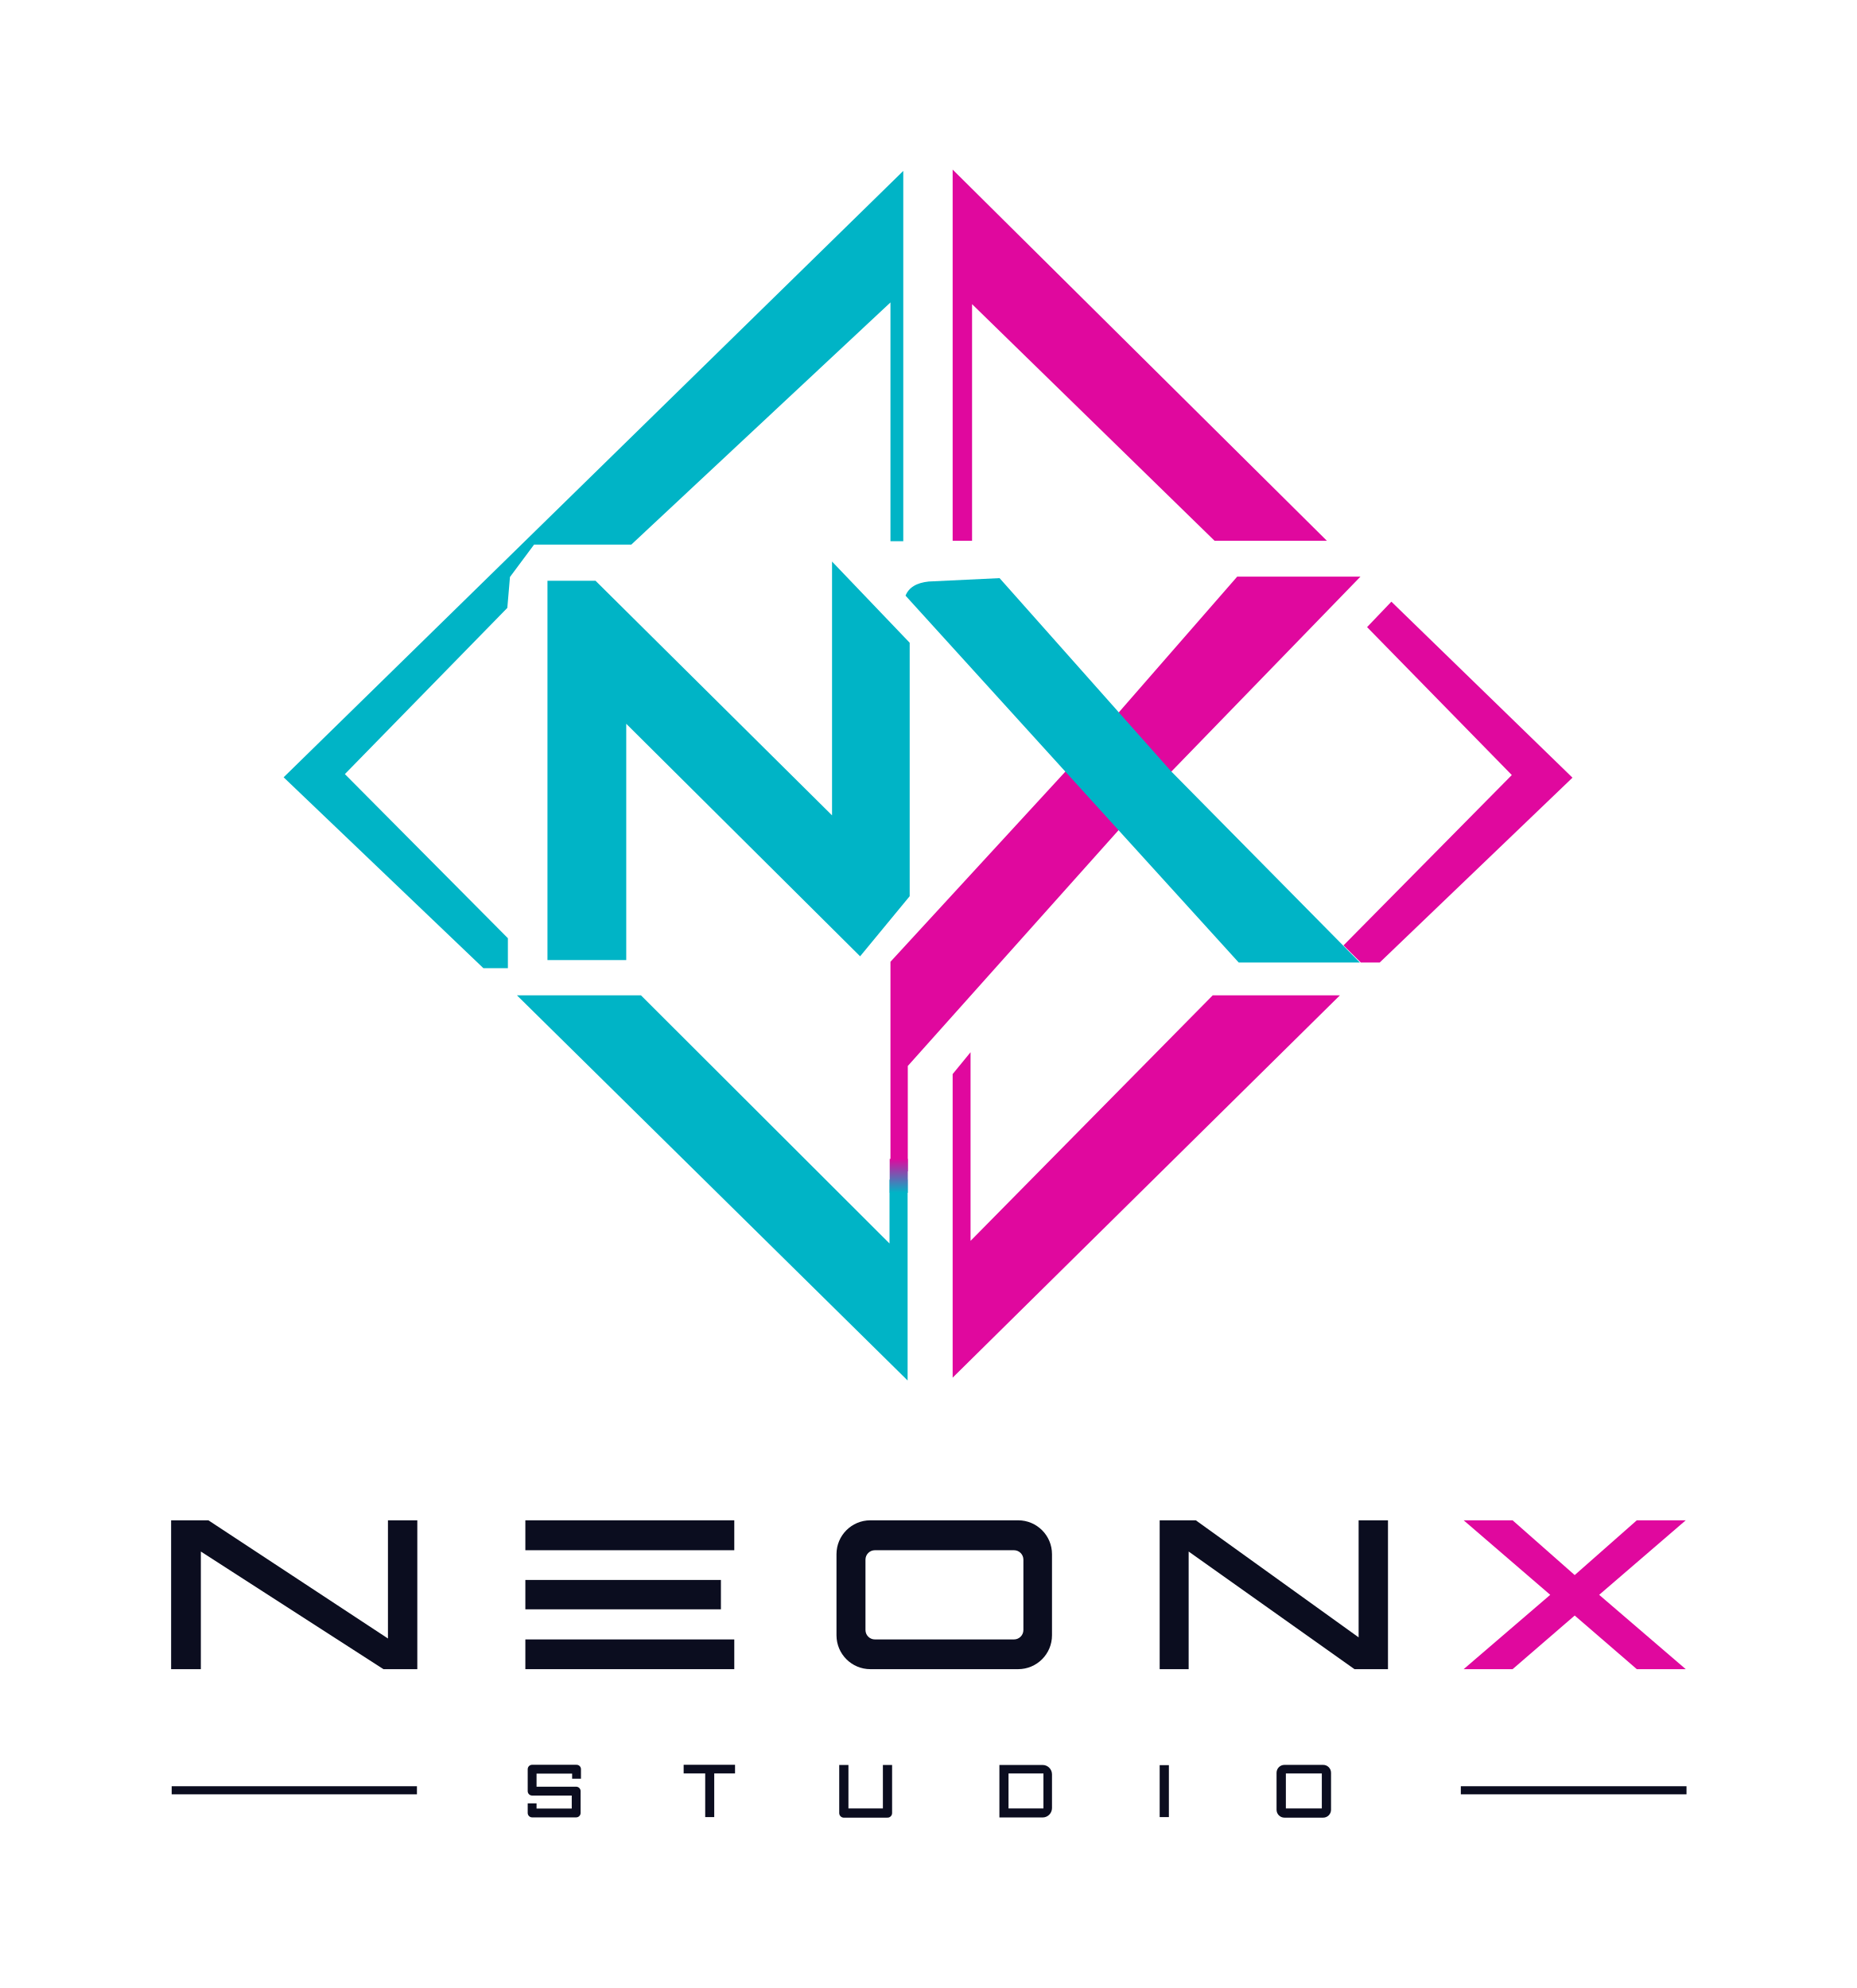
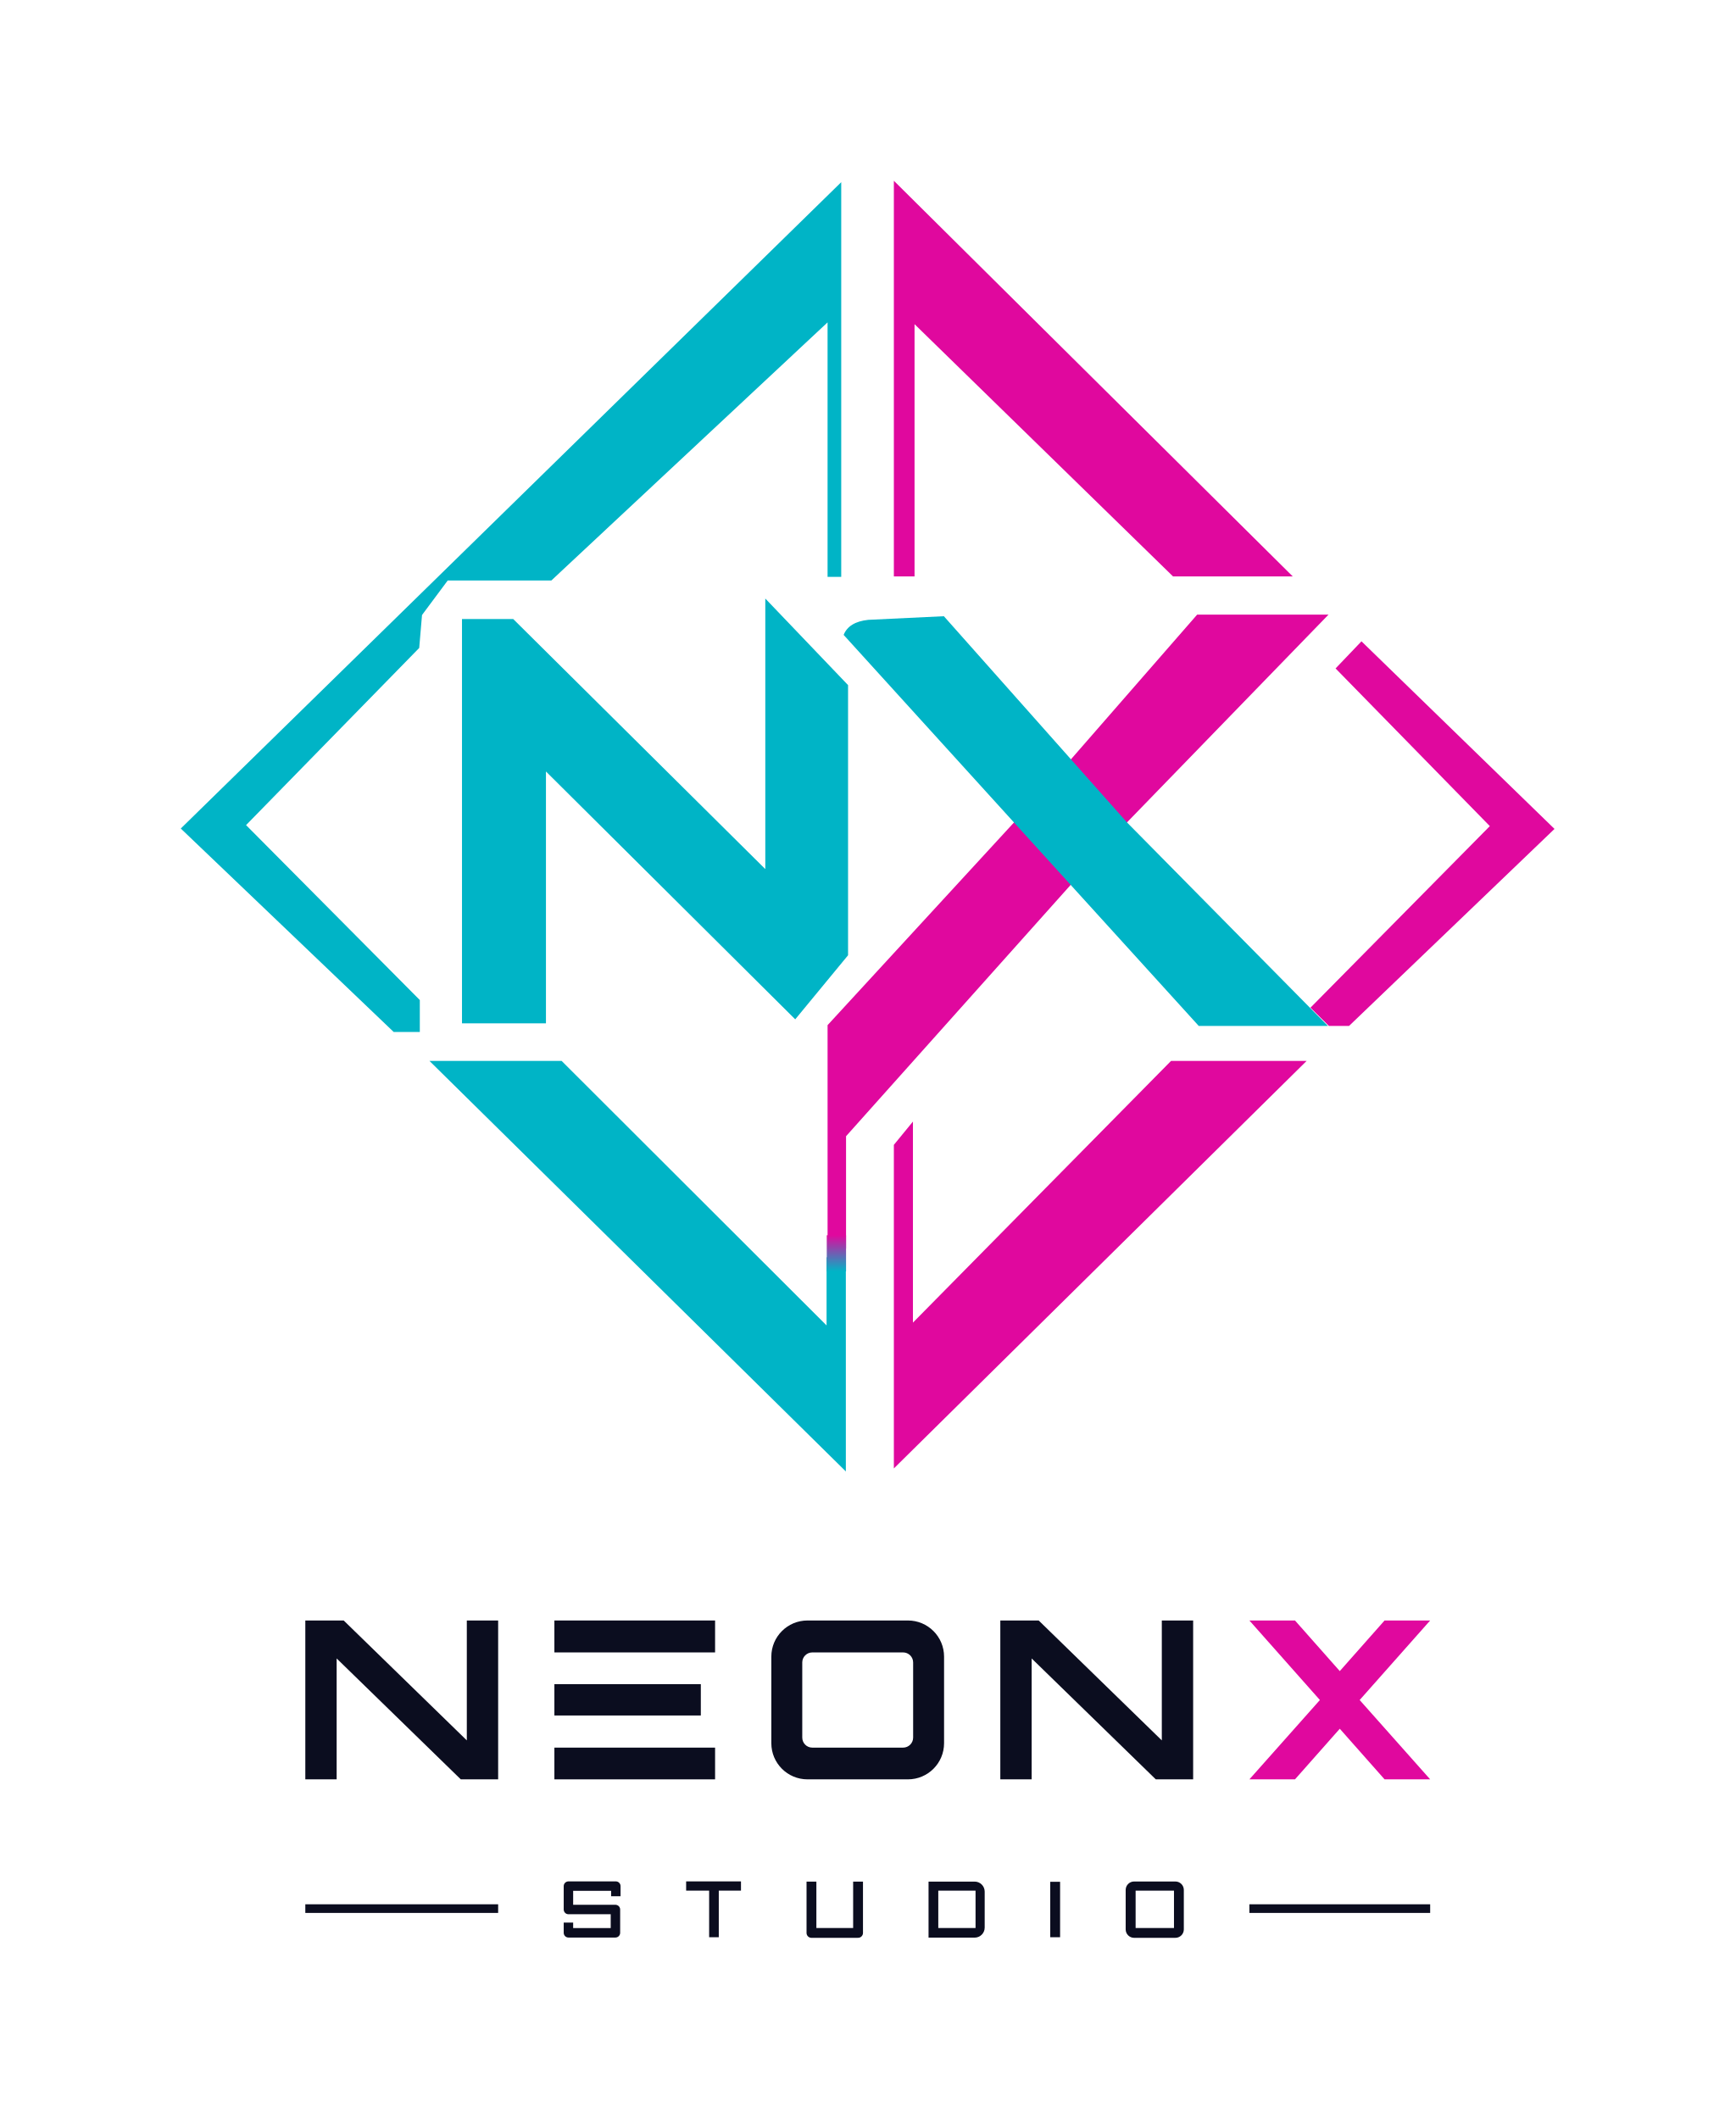
- <svg xmlns="http://www.w3.org/2000/svg" width="985" height="1055" viewBox="0 0 985 1055">
+ <svg xmlns="http://www.w3.org/2000/svg" width="864" height="1055" viewBox="0 0 864 1055">
  <defs>
    <linearGradient id="seam" x1="0" y1="686" x2="0" y2="704" gradientUnits="userSpaceOnUse">
      <stop offset="0" stop-color="#E0089E" />
      <stop offset="1" stop-color="#00B4C6" />
    </linearGradient>
  </defs>
-   <g transform="translate(150.50 90.00) scale(1) translate(-285 -161)">
+   <g transform="translate(90.00 90.00) scale(1) translate(-285 -161)">
    <g fill="#E0089E">
      <path d="M640 161V358H650.3V232.4L779 358H838.6Z" />
      <path d="M872.8 390.3L968.9 483.7L866.6 581.8H856.6L847.4 572.7L936.7 482.3L859.9 403.8Z" />
      <path d="M778 599.2L649.5 729.5V629.4L640 641V802.1L845.5 599.2Z" />
      <path d="M791 377L728.2 449L699.7 480.6L607 581.4V692.6H616.2V636.7L728 511.6L756.5 480L856.4 377Z" />
    </g>
    <g fill="#00B4C6">
      <path d="M613.8 161.7L285 483.5L391 584.8H404V568.9L317.5 481.8L403.7 393.6L405.1 377.2L417.9 360H469.5L607 231.5V358.2H613.8Z" />
      <path d="M408.8 599.2L616.1 803.6V697H606.5V730.9L474.6 599.2Z" />
      <path d="M425 379.2H450.5L576 503.7V369L617.2 412.1V546.6L590.9 578.5L466.8 455.1V580.5H425Z" />
      <path d="M664.9 377.8L627.3 379.6Q617.6 380.6 615 387.1L791.8 581.8H856.1L756.1 480.5Z" />
    </g>
    <rect x="606.6" y="686" width="9.6" height="18" fill="url(#seam)" />
  </g>
-   <g transform="translate(90.00 806.00) scale(0.99876) translate(-223 -876)">
+   <g transform="translate(152.00 806.00) scale(1) translate(-347 -876)">
    <g fill="#0B0D1F">
-       <path d="M223.8 876.8H243.6L339 939.6V876.8H354.6V955.9H336.6L239.6 893.4V955.9H223.8Z" />
-       <path d="M412 876.8H523V892.7H412ZM412 908.5H515.9V924.1H412ZM412 940.1H523V955.9H412Z" />
-       <path fill-rule="evenodd" d="M595.3 876.8H673.8A18 18 0 0 1 691.8 894.8V937.9A18 18 0 0 1 673.8 955.9H595.3A18 18 0 0 1 577.3 937.9V894.8A18 18 0 0 1 595.3 876.8ZM597.7 892.7A5 5 0 0 0 592.7 897.7V935.1A5 5 0 0 0 597.7 940.1H671.6A5 5 0 0 0 676.6 935.1V897.7A5 5 0 0 0 671.6 892.7Z" />
-       <path d="M749 876.8H768.2L854.7 939V876.8H870.3V955.9H852.5L764.4 893.4V955.9H749Z" />
-       <path fill="#E0089E" d="M910.5 876.8L956.5 916.4L910.5 955.9H936.5L969.5 927.4L1002.5 955.9H1028.5L982.5 916.4L1028.5 876.8H1002.5L969.5 905.9L936.5 876.8Z" />
-       <rect x="224.1" y="1018.1" width="130.3" height="4.3" />
-       <rect x="909" y="1018.1" width="119.9" height="4.3" />
+       <path d="M347 876.8H366.1L427.4 936.5V876.8H443V955.9H424.4L362.6 895.7V955.9H347Z" />
+       <path d="M471 876.8H551V892.7H471ZM471 908.5H543.9V924.1H471ZM471 940.1H551V955.9H471Z" />
+       <path fill-rule="evenodd" d="M597 876.8H647A18 18 0 0 1 665 894.8V937.9A18 18 0 0 1 647 955.9H597A18 18 0 0 1 579 937.9V894.8A18 18 0 0 1 597 876.8ZM599.4 892.7A5 5 0 0 0 594.4 897.7V935.1A5 5 0 0 0 599.4 940.1H644.6A5 5 0 0 0 649.6 935.1V897.7A5 5 0 0 0 644.6 892.7Z" />
+       <path d="M693 876.8H712.1L773.4 936.5V876.8H789V955.9H770.4L708.6 895.7V955.9H693Z" />
+       <path fill="#E0089E" d="M817 876.8L852.1 916.4L817 955.9H839.7L862 930.7L884.3 955.9H907L871.9 916.4L907 876.8H884.3L862 902L839.7 876.8Z" />
+       <rect x="347" y="1018.1" width="96" height="4.3" />
+       <rect x="817" y="1018.1" width="90" height="4.3" />
      <g fill="none" stroke="#0B0D1F" stroke-width="4.7" stroke-linejoin="round">
-         <path d="M439.2 1014.1V1009.05H415.6V1020.7H439V1032.3H415.6V1027.2" />
-         <path stroke-width="4.9" d="M581.2 1006.8V1032.35H604.4V1006.8" />
+         <g transform="translate(62.39 0)">
+           <path d="M439.2 1014.1V1009.05H415.6V1020.7H439V1032.3H415.6V1027.2" />
+         </g>
+         <g transform="translate(17.78 0)">
+           <path stroke-width="4.9" d="M581.2 1006.8V1032.35H604.4V1006.8" />
+         </g>
      </g>
-       <path d="M496.1 1006.7H523.4V1011.3H512.35V1034.5H507.55V1011.3H496.1Z" />
-       <path fill-rule="evenodd" d="M663.85 1006.8H686.8A5 5 0 0 1 691.8 1011.8V1029.7A5 5 0 0 1 686.8 1034.7H663.85ZM668.7 1011.3V1029.9H687.25V1011.3Z" />
-       <rect x="749" y="1006.9" width="4.9" height="27.6" />
-       <path fill-rule="evenodd" d="M815.3 1006.75H835.8A4.2 4.2 0 0 1 840.05 1010.95V1030.6A4.2 4.2 0 0 1 835.8 1034.8H815.3A4.2 4.2 0 0 1 811.1 1030.6V1010.95A4.2 4.2 0 0 1 815.3 1006.75ZM816.05 1011.3V1029.9H835.15V1011.3Z" />
+       <g transform="translate(40.49 0)">
+         <path d="M496.1 1006.7H523.4V1011.3H512.35V1034.5H507.55V1011.3H496.1Z" />
+       </g>
+       <g transform="translate(-6.58 0)">
+         <path fill-rule="evenodd" d="M663.85 1006.8H686.8A5 5 0 0 1 691.8 1011.8V1029.7A5 5 0 0 1 686.8 1034.7H663.85ZM668.7 1011.3V1029.9H687.25V1011.3Z" />
+       </g>
+       <g transform="translate(-31.14 0)">
+         <rect x="749" y="1006.9" width="4.9" height="27.6" />
+       </g>
+       <g transform="translate(-55.69 0)">
+         <path fill-rule="evenodd" d="M815.3 1006.75H835.8A4.2 4.2 0 0 1 840.05 1010.95V1030.6A4.2 4.2 0 0 1 835.8 1034.8H815.3A4.2 4.2 0 0 1 811.1 1030.6V1010.95A4.2 4.2 0 0 1 815.3 1006.75ZM816.05 1011.3V1029.9H835.15V1011.3Z" />
+       </g>
    </g>
  </g>
</svg>
